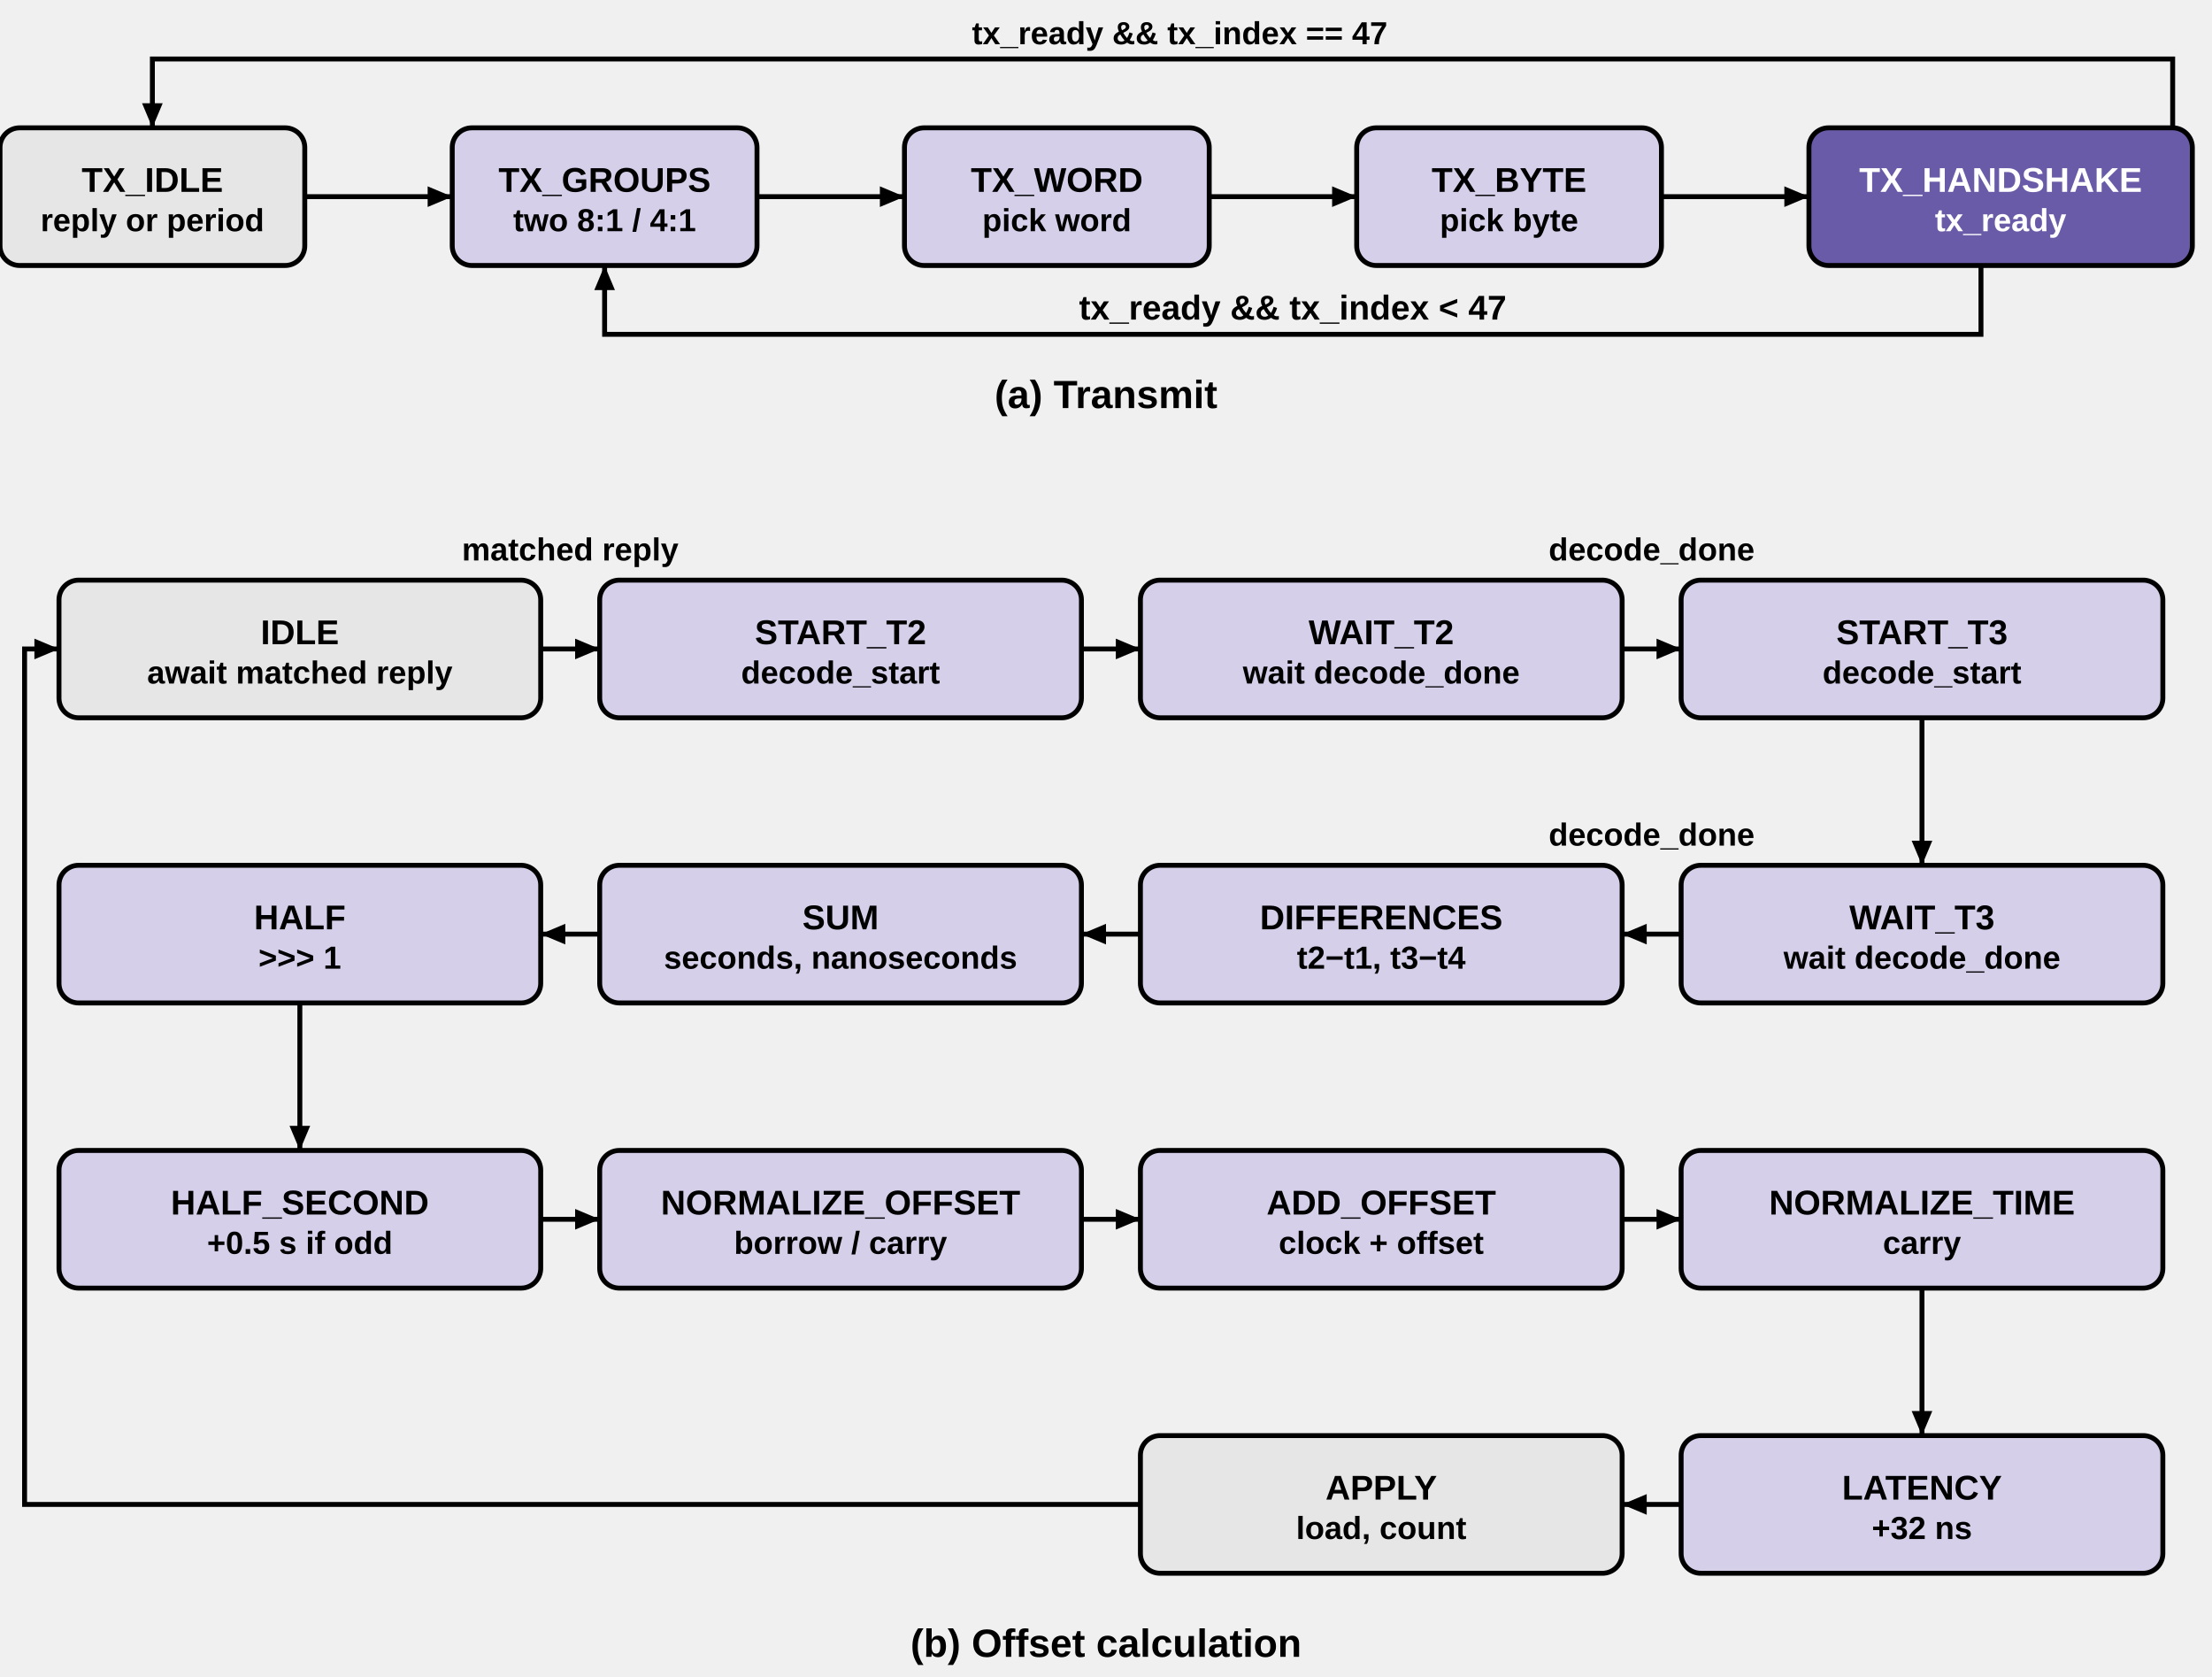
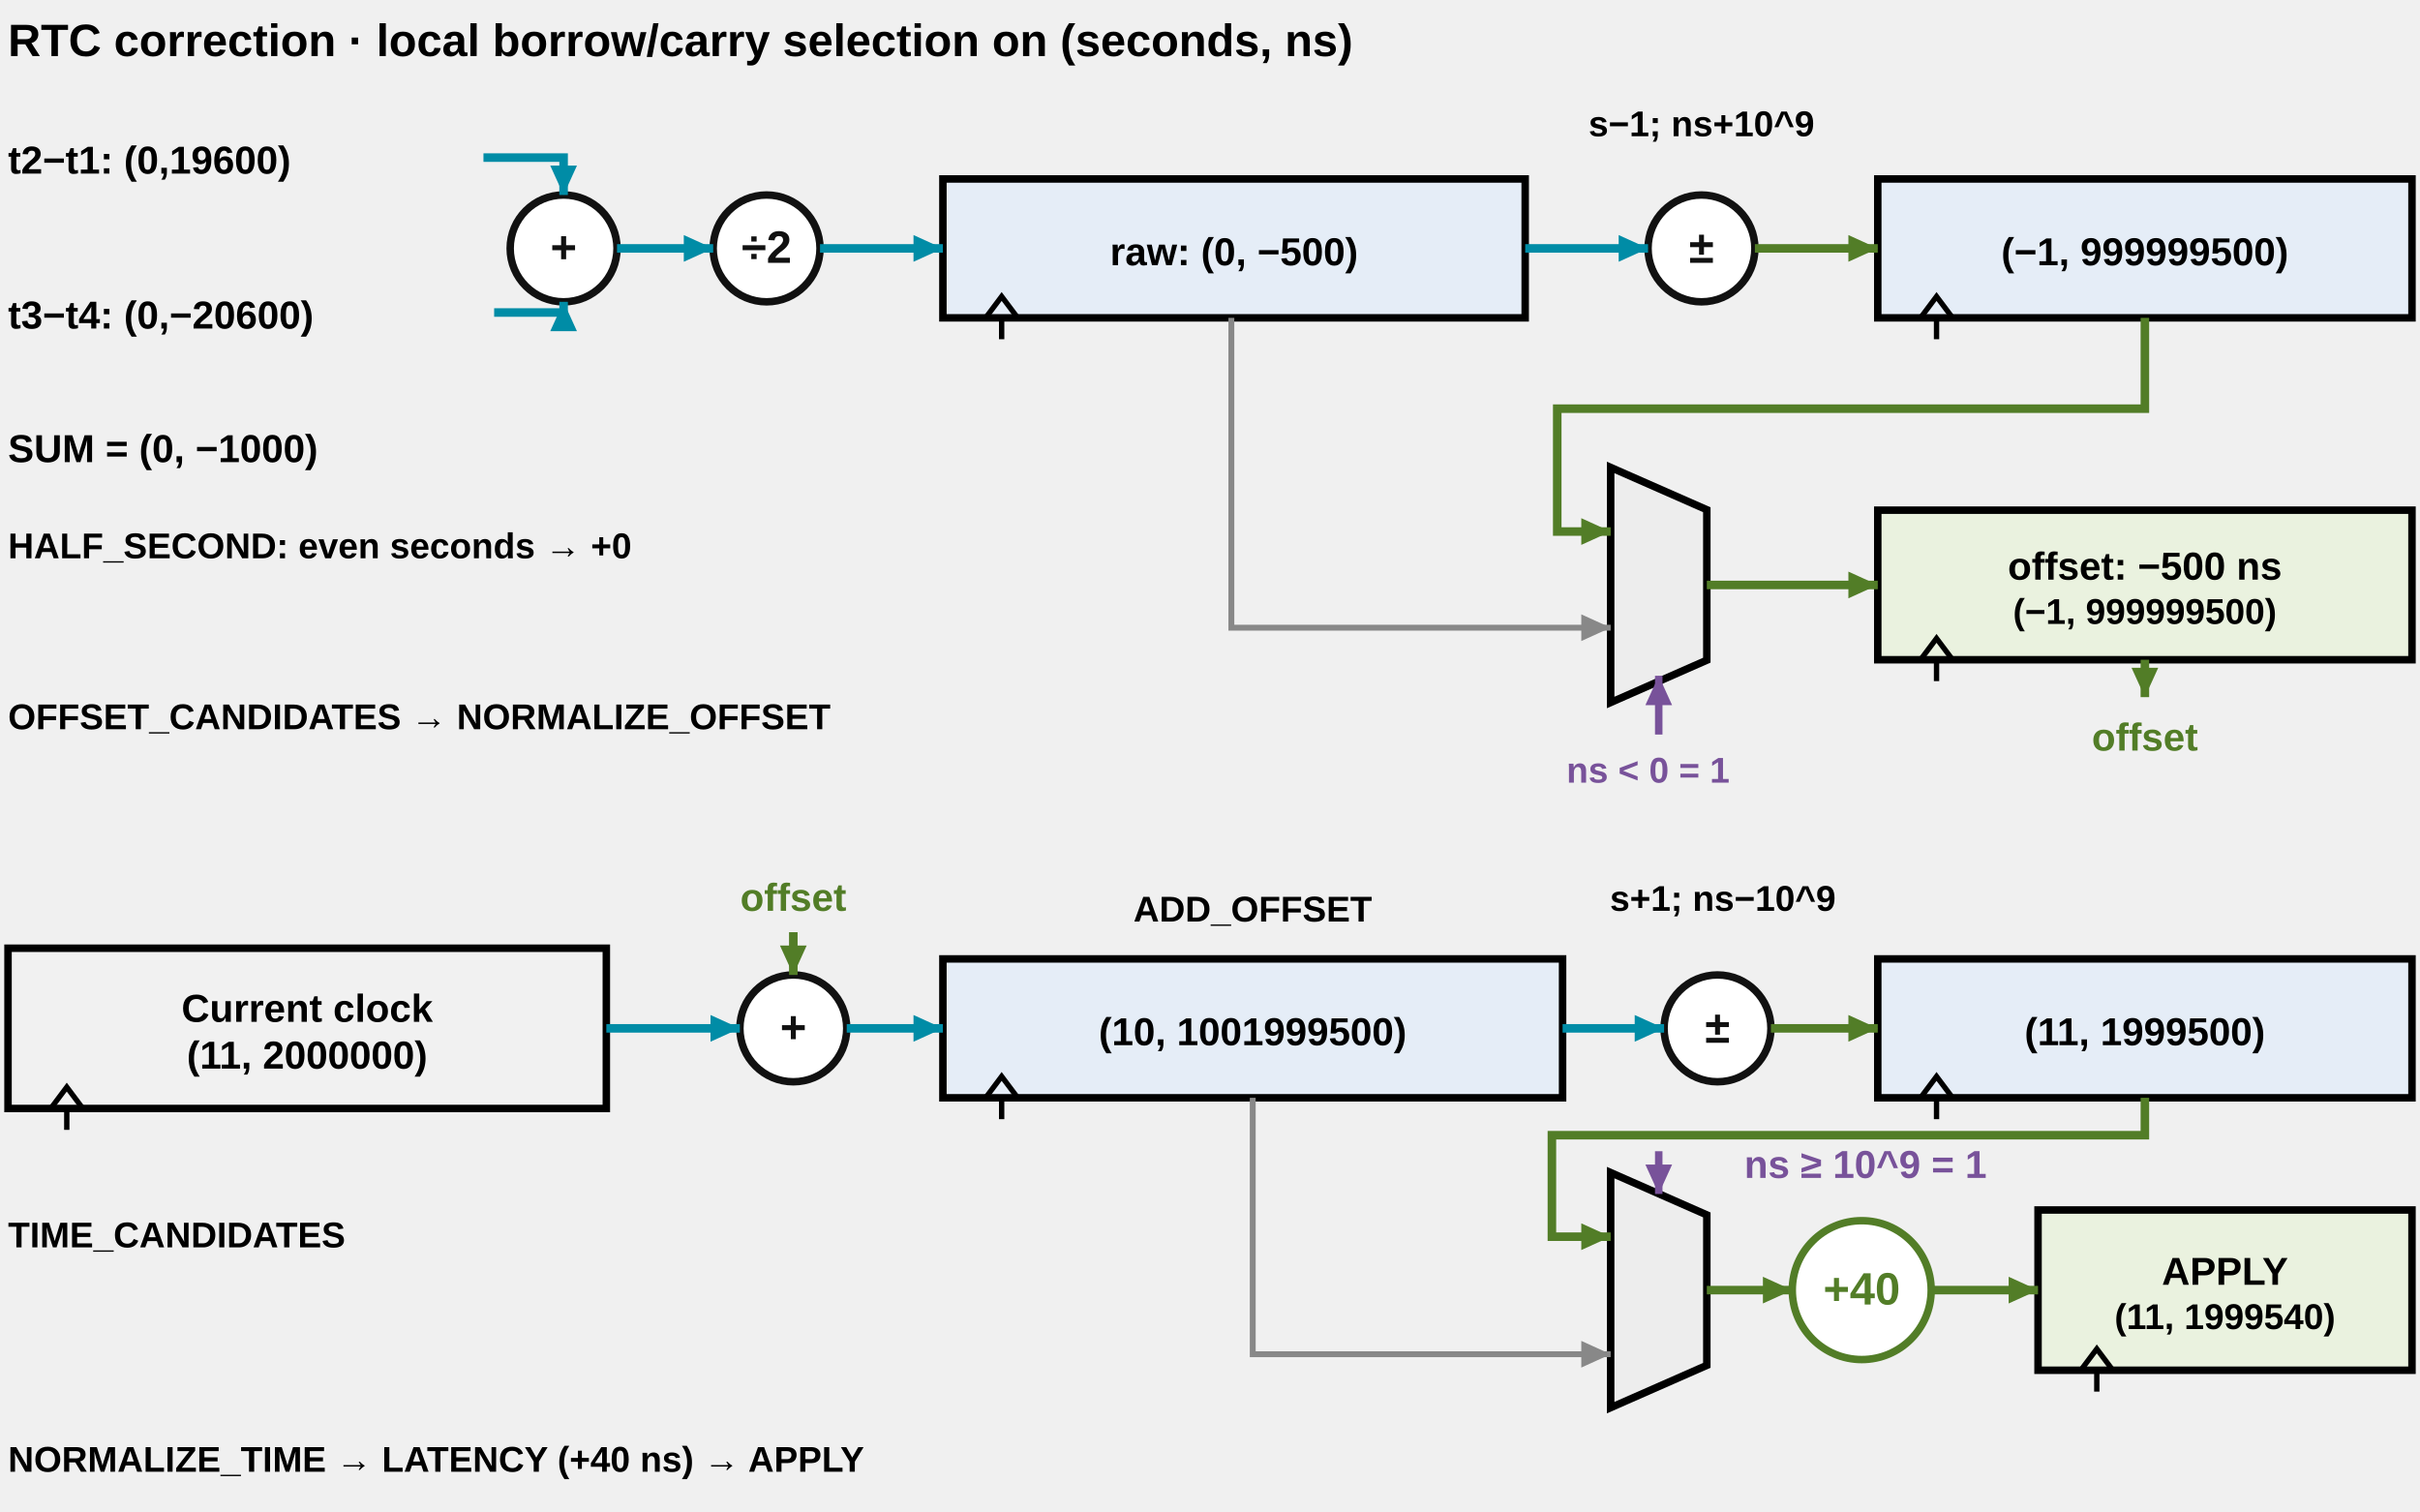
- <svg xmlns="http://www.w3.org/2000/svg" width="450pt" height="341pt" viewBox="0 0 450 341">
+ <svg xmlns="http://www.w3.org/2000/svg" width="453.0pt" height="283.0pt" viewBox="-1.5 -1.5 453.0 283.0">
  <style>text { font-family: Arial, Helvetica, sans-serif; }</style>
-   <rect x="0.00" y="26.00" width="62.00" height="28.00" rx="4" fill="#E6E6E6" stroke="#000" stroke-width="1.0" />
-   <text x="31.00" y="39.02" font-size="7.0" text-anchor="middle" fill="#000000" font-weight="bold">TX_IDLE</text>
-   <text x="31.00" y="47.03" font-size="6.5" text-anchor="middle" fill="#000000" font-weight="bold">reply or period</text>
-   <rect x="92.00" y="26.00" width="62.00" height="28.00" rx="4" fill="#D5CFEA" stroke="#000" stroke-width="1.0" />
-   <text x="123.00" y="39.02" font-size="7.0" text-anchor="middle" fill="#000000" font-weight="bold">TX_GROUPS</text>
-   <text x="123.00" y="47.03" font-size="6.5" text-anchor="middle" fill="#000000" font-weight="bold">two 8:1 / 4:1</text>
-   <rect x="184.00" y="26.00" width="62.00" height="28.00" rx="4" fill="#D5CFEA" stroke="#000" stroke-width="1.0" />
-   <text x="215.00" y="39.02" font-size="7.0" text-anchor="middle" fill="#000000" font-weight="bold">TX_WORD</text>
-   <text x="215.00" y="47.03" font-size="6.5" text-anchor="middle" fill="#000000" font-weight="bold">pick word</text>
-   <rect x="276.00" y="26.00" width="62.00" height="28.00" rx="4" fill="#D5CFEA" stroke="#000" stroke-width="1.0" />
-   <text x="307.00" y="39.02" font-size="7.0" text-anchor="middle" fill="#000000" font-weight="bold">TX_BYTE</text>
-   <text x="307.00" y="47.03" font-size="6.5" text-anchor="middle" fill="#000000" font-weight="bold">pick byte</text>
-   <rect x="368.00" y="26.00" width="78.00" height="28.00" rx="4" fill="#6A5BA8" stroke="#000" stroke-width="1.0" />
-   <text x="407.00" y="39.02" font-size="7.0" text-anchor="middle" fill="#FFFFFF" font-weight="bold">TX_HANDSHAKE</text>
-   <text x="407.00" y="47.03" font-size="6.5" text-anchor="middle" fill="#FFFFFF" font-weight="bold">tx_ready</text>
-   <path d="M 62.00 40.00 L 92.00 40.00" fill="none" stroke="#000" stroke-width="1.0" />
-   <polygon points="92.00,40.00 87.00,42.10 87.00,37.90" fill="#000" />
-   <path d="M 154.00 40.00 L 184.00 40.00" fill="none" stroke="#000" stroke-width="1.0" />
-   <polygon points="184.00,40.00 179.00,42.10 179.00,37.90" fill="#000" />
-   <path d="M 246.00 40.00 L 276.00 40.00" fill="none" stroke="#000" stroke-width="1.0" />
-   <polygon points="276.00,40.00 271.00,42.10 271.00,37.90" fill="#000" />
-   <path d="M 338.00 40.00 L 368.00 40.00" fill="none" stroke="#000" stroke-width="1.0" />
-   <polygon points="368.00,40.00 363.00,42.10 363.00,37.90" fill="#000" />
-   <path d="M 403.00 54.00 L 403.00 68.00 L 123.00 68.00 L 123.00 54.00" fill="none" stroke="#000" stroke-width="1.0" />
-   <polygon points="123.00,54.00 125.10,59.00 120.90,59.00" fill="#000" />
-   <text x="263.00" y="65.00" font-size="7.0" text-anchor="middle" fill="#000" font-weight="bold">tx_ready &amp;&amp; tx_index &lt; 47</text>
-   <path d="M 442.00 26.00 L 442.00 12.00 L 31.00 12.00 L 31.00 26.00" fill="none" stroke="#000" stroke-width="1.0" />
-   <polygon points="31.00,26.00 28.90,21.00 33.10,21.00" fill="#000" />
-   <text x="240.00" y="9.00" font-size="6.5" text-anchor="middle" fill="#000" font-weight="bold">tx_ready &amp;&amp; tx_index == 47</text>
-   <text x="225.00" y="83.00" font-size="8.0" text-anchor="middle" fill="#000" font-weight="bold">(a) Transmit</text>
-   <rect x="12.00" y="118.00" width="98.00" height="28.00" rx="4" fill="#E6E6E6" stroke="#000" stroke-width="1.0" />
-   <text x="61.00" y="131.03" font-size="7.0" text-anchor="middle" fill="#000000" font-weight="bold">IDLE</text>
-   <text x="61.00" y="139.03" font-size="6.5" text-anchor="middle" fill="#000000" font-weight="bold">await matched reply</text>
-   <rect x="122.00" y="118.00" width="98.00" height="28.00" rx="4" fill="#D5CFEA" stroke="#000" stroke-width="1.0" />
-   <text x="171.00" y="131.03" font-size="7.0" text-anchor="middle" fill="#000000" font-weight="bold">START_T2</text>
-   <text x="171.00" y="139.03" font-size="6.5" text-anchor="middle" fill="#000000" font-weight="bold">decode_start</text>
-   <rect x="232.00" y="118.00" width="98.00" height="28.00" rx="4" fill="#D5CFEA" stroke="#000" stroke-width="1.0" />
-   <text x="281.00" y="131.03" font-size="7.0" text-anchor="middle" fill="#000000" font-weight="bold">WAIT_T2</text>
-   <text x="281.00" y="139.03" font-size="6.5" text-anchor="middle" fill="#000000" font-weight="bold">wait decode_done</text>
-   <rect x="342.00" y="118.00" width="98.00" height="28.00" rx="4" fill="#D5CFEA" stroke="#000" stroke-width="1.0" />
-   <text x="391.00" y="131.03" font-size="7.0" text-anchor="middle" fill="#000000" font-weight="bold">START_T3</text>
-   <text x="391.00" y="139.03" font-size="6.5" text-anchor="middle" fill="#000000" font-weight="bold">decode_start</text>
-   <rect x="342.00" y="176.00" width="98.00" height="28.00" rx="4" fill="#D5CFEA" stroke="#000" stroke-width="1.0" />
-   <text x="391.00" y="189.03" font-size="7.0" text-anchor="middle" fill="#000000" font-weight="bold">WAIT_T3</text>
-   <text x="391.00" y="197.03" font-size="6.5" text-anchor="middle" fill="#000000" font-weight="bold">wait decode_done</text>
-   <rect x="232.00" y="176.00" width="98.00" height="28.00" rx="4" fill="#D5CFEA" stroke="#000" stroke-width="1.0" />
-   <text x="281.00" y="189.03" font-size="7.0" text-anchor="middle" fill="#000000" font-weight="bold">DIFFERENCES</text>
-   <text x="281.00" y="197.03" font-size="6.5" text-anchor="middle" fill="#000000" font-weight="bold">t2−t1, t3−t4</text>
-   <rect x="122.00" y="176.00" width="98.00" height="28.00" rx="4" fill="#D5CFEA" stroke="#000" stroke-width="1.0" />
-   <text x="171.00" y="189.03" font-size="7.0" text-anchor="middle" fill="#000000" font-weight="bold">SUM</text>
-   <text x="171.00" y="197.03" font-size="6.5" text-anchor="middle" fill="#000000" font-weight="bold">seconds, nanoseconds</text>
-   <rect x="12.00" y="176.00" width="98.00" height="28.00" rx="4" fill="#D5CFEA" stroke="#000" stroke-width="1.0" />
-   <text x="61.00" y="189.03" font-size="7.0" text-anchor="middle" fill="#000000" font-weight="bold">HALF</text>
-   <text x="61.00" y="197.03" font-size="6.5" text-anchor="middle" fill="#000000" font-weight="bold">&gt;&gt;&gt; 1</text>
-   <rect x="12.00" y="234.00" width="98.00" height="28.00" rx="4" fill="#D5CFEA" stroke="#000" stroke-width="1.0" />
-   <text x="61.00" y="247.03" font-size="7.0" text-anchor="middle" fill="#000000" font-weight="bold">HALF_SECOND</text>
-   <text x="61.00" y="255.03" font-size="6.5" text-anchor="middle" fill="#000000" font-weight="bold">+0.5 s if odd</text>
-   <rect x="122.00" y="234.00" width="98.00" height="28.00" rx="4" fill="#D5CFEA" stroke="#000" stroke-width="1.0" />
-   <text x="171.00" y="247.03" font-size="7.0" text-anchor="middle" fill="#000000" font-weight="bold">NORMALIZE_OFFSET</text>
-   <text x="171.00" y="255.03" font-size="6.5" text-anchor="middle" fill="#000000" font-weight="bold">borrow / carry</text>
-   <rect x="232.00" y="234.00" width="98.00" height="28.00" rx="4" fill="#D5CFEA" stroke="#000" stroke-width="1.0" />
-   <text x="281.00" y="247.03" font-size="7.0" text-anchor="middle" fill="#000000" font-weight="bold">ADD_OFFSET</text>
-   <text x="281.00" y="255.03" font-size="6.5" text-anchor="middle" fill="#000000" font-weight="bold">clock + offset</text>
-   <rect x="342.00" y="234.00" width="98.00" height="28.00" rx="4" fill="#D5CFEA" stroke="#000" stroke-width="1.0" />
-   <text x="391.00" y="247.03" font-size="7.0" text-anchor="middle" fill="#000000" font-weight="bold">NORMALIZE_TIME</text>
-   <text x="391.00" y="255.03" font-size="6.5" text-anchor="middle" fill="#000000" font-weight="bold">carry</text>
-   <rect x="342.00" y="292.00" width="98.00" height="28.00" rx="4" fill="#D5CFEA" stroke="#000" stroke-width="1.0" />
-   <text x="391.00" y="305.02" font-size="7.0" text-anchor="middle" fill="#000000" font-weight="bold">LATENCY</text>
-   <text x="391.00" y="313.03" font-size="6.5" text-anchor="middle" fill="#000000" font-weight="bold">+32 ns</text>
-   <rect x="232.00" y="292.00" width="98.00" height="28.00" rx="4" fill="#E6E6E6" stroke="#000" stroke-width="1.0" />
-   <text x="281.00" y="305.02" font-size="7.0" text-anchor="middle" fill="#000000" font-weight="bold">APPLY</text>
-   <text x="281.00" y="313.03" font-size="6.5" text-anchor="middle" fill="#000000" font-weight="bold">load, count</text>
-   <path d="M 110.00 132.00 L 122.00 132.00" fill="none" stroke="#000" stroke-width="1.0" />
-   <polygon points="122.00,132.00 117.00,134.10 117.00,129.90" fill="#000" />
-   <text x="116.00" y="114.00" font-size="6.5" text-anchor="middle" fill="#000" font-weight="bold">matched reply</text>
-   <path d="M 220.00 132.00 L 232.00 132.00" fill="none" stroke="#000" stroke-width="1.0" />
-   <polygon points="232.00,132.00 227.00,134.10 227.00,129.90" fill="#000" />
-   <path d="M 330.00 132.00 L 342.00 132.00" fill="none" stroke="#000" stroke-width="1.0" />
-   <polygon points="342.00,132.00 337.00,134.10 337.00,129.90" fill="#000" />
-   <text x="336.00" y="114.00" font-size="6.5" text-anchor="middle" fill="#000" font-weight="bold">decode_done</text>
-   <path d="M 391.00 146.00 L 391.00 176.00" fill="none" stroke="#000" stroke-width="1.0" />
-   <polygon points="391.00,176.00 388.90,171.00 393.10,171.00" fill="#000" />
-   <path d="M 342.00 190.00 L 330.00 190.00" fill="none" stroke="#000" stroke-width="1.0" />
-   <polygon points="330.00,190.00 335.00,187.90 335.00,192.10" fill="#000" />
-   <text x="336.00" y="172.00" font-size="6.5" text-anchor="middle" fill="#000" font-weight="bold">decode_done</text>
-   <path d="M 232.00 190.00 L 220.00 190.00" fill="none" stroke="#000" stroke-width="1.0" />
-   <polygon points="220.00,190.00 225.00,187.90 225.00,192.10" fill="#000" />
-   <path d="M 122.00 190.00 L 110.00 190.00" fill="none" stroke="#000" stroke-width="1.0" />
-   <polygon points="110.00,190.00 115.00,187.90 115.00,192.10" fill="#000" />
-   <path d="M 61.00 204.00 L 61.00 234.00" fill="none" stroke="#000" stroke-width="1.0" />
-   <polygon points="61.00,234.00 58.90,229.00 63.10,229.00" fill="#000" />
-   <path d="M 110.00 248.00 L 122.00 248.00" fill="none" stroke="#000" stroke-width="1.0" />
-   <polygon points="122.00,248.00 117.00,250.10 117.00,245.90" fill="#000" />
-   <path d="M 220.00 248.00 L 232.00 248.00" fill="none" stroke="#000" stroke-width="1.0" />
-   <polygon points="232.00,248.00 227.00,250.10 227.00,245.90" fill="#000" />
-   <path d="M 330.00 248.00 L 342.00 248.00" fill="none" stroke="#000" stroke-width="1.0" />
-   <polygon points="342.00,248.00 337.00,250.10 337.00,245.90" fill="#000" />
-   <path d="M 391.00 262.00 L 391.00 292.00" fill="none" stroke="#000" stroke-width="1.0" />
-   <polygon points="391.00,292.00 388.90,287.00 393.10,287.00" fill="#000" />
-   <path d="M 342.00 306.00 L 330.00 306.00" fill="none" stroke="#000" stroke-width="1.0" />
-   <polygon points="330.00,306.00 335.00,303.90 335.00,308.10" fill="#000" />
-   <path d="M 232.00 306.00 L 5.00 306.00 L 5.00 132.00 L 12.00 132.00" fill="none" stroke="#000" stroke-width="1.0" />
-   <polygon points="12.00,132.00 7.00,134.10 7.00,129.90" fill="#000" />
-   <text x="225.00" y="337.00" font-size="8.0" text-anchor="middle" fill="#000" font-weight="bold">(b) Offset calculation</text>
+   <text x="0.00" y="9.00" font-size="8.5" text-anchor="start" fill="#000" font-weight="bold">RTC correction · local borrow/carry selection on (seconds, ns)</text>
+   <text x="0.00" y="31.00" font-size="7.3" text-anchor="start" fill="#000" font-weight="bold">t2−t1: (0,19600)</text>
+   <text x="0.00" y="60.00" font-size="7.3" text-anchor="start" fill="#000" font-weight="bold">t3−t4: (0,−20600)</text>
+   <circle cx="104" cy="45" r="10" fill="white" stroke="#111" stroke-width="1.4" />
+   <text x="104.00" y="47.70" font-size="8.5" text-anchor="middle" fill="#111" font-weight="bold">+</text>
+   <path d="M 89.00 28.00 L 104.00 28.00 L 104.00 35.00" fill="none" stroke="#008CA6" stroke-width="1.6" />
+   <polygon points="104.00,35.00 101.50,29.50 106.50,29.50" fill="#008CA6" />
+   <path d="M 91.00 57.00 L 104.00 57.00 L 104.00 55.00" fill="none" stroke="#008CA6" stroke-width="1.6" />
+   <polygon points="104.00,55.00 106.50,60.50 101.50,60.50" fill="#008CA6" />
+   <circle cx="142" cy="45" r="10" fill="white" stroke="#111" stroke-width="1.4" />
+   <text x="142.00" y="47.70" font-size="8.5" text-anchor="middle" fill="#111" font-weight="bold">÷2</text>
+   <path d="M 114.00 45.00 L 132.00 45.00" fill="none" stroke="#008CA6" stroke-width="1.6" />
+   <polygon points="132.00,45.00 126.50,47.50 126.50,42.50" fill="#008CA6" />
+   <rect x="175.00" y="32.00" width="109.00" height="26.00" rx="0" fill="#E5EDF7" stroke="#000" stroke-width="1.4" />
+   <text x="229.50" y="48.15" font-size="7.3" text-anchor="middle" fill="#000000" font-weight="bold">raw: (0, −500)</text>
+   <path d="M 152.00 45.00 L 175.00 45.00" fill="none" stroke="#008CA6" stroke-width="1.6" />
+   <polygon points="175.00,45.00 169.50,47.50 169.50,42.50" fill="#008CA6" />
+   <circle cx="317" cy="45" r="10" fill="white" stroke="#111" stroke-width="1.4" />
+   <text x="317.00" y="47.70" font-size="8.5" text-anchor="middle" fill="#111" font-weight="bold">±</text>
+   <path d="M 284.00 45.00 L 307.00 45.00" fill="none" stroke="#008CA6" stroke-width="1.6" />
+   <polygon points="307.00,45.00 301.50,47.50 301.50,42.50" fill="#008CA6" />
+   <rect x="350.00" y="32.00" width="100.00" height="26.00" rx="0" fill="#E5EDF7" stroke="#000" stroke-width="1.4" />
+   <text x="400.00" y="48.15" font-size="7.3" text-anchor="middle" fill="#000000" font-weight="bold">(−1, 999999500)</text>
+   <path d="M 327.00 45.00 L 350.00 45.00" fill="none" stroke="#527D27" stroke-width="1.6" />
+   <polygon points="350.00,45.00 344.50,47.50 344.50,42.50" fill="#527D27" />
+   <text x="317.00" y="24.00" font-size="6.7" text-anchor="middle" fill="#000" font-weight="bold">s−1; ns+10^9</text>
+   <text x="0.00" y="85.00" font-size="7.3" text-anchor="start" fill="#000" font-weight="bold">SUM = (0, −1000)</text>
+   <text x="0.00" y="103.00" font-size="6.7" text-anchor="start" fill="#000" font-weight="bold">HALF_SECOND: even seconds → +0</text>
+   <polygon points="300.00,86.00 318.00,93.92 318.00,122.08 300.00,130.00" fill="#EDEDED" stroke="#000" stroke-width="1.4" />
+   <path d="M 400.00 58.00 L 400.00 75.00 L 290.00 75.00 L 290.00 98.00 L 300.00 98.00" fill="none" stroke="#527D27" stroke-width="1.6" />
+   <polygon points="300.00,98.00 294.50,100.50 294.50,95.50" fill="#527D27" />
+   <path d="M 229.00 58.00 L 229.00 116.00 L 300.00 116.00" fill="none" stroke="#888" stroke-width="1.1" />
+   <polygon points="300.00,116.00 294.50,118.50 294.50,113.50" fill="#888" />
+   <rect x="350.00" y="94.00" width="100.00" height="28.00" rx="0" fill="#EAF2DF" stroke="#000" stroke-width="1.4" />
+   <text x="400.00" y="107.00" font-size="7.3" text-anchor="middle" fill="#000000" font-weight="bold">offset: −500 ns</text>
+   <text x="400.00" y="115.29" font-size="6.7" text-anchor="middle" fill="#000000" font-weight="bold">(−1, 999999500)</text>
+   <path d="M 318.00 108.00 L 350.00 108.00" fill="none" stroke="#527D27" stroke-width="1.6" />
+   <polygon points="350.00,108.00 344.50,110.50 344.50,105.50" fill="#527D27" />
+   <text x="307.00" y="145.00" font-size="6.7" text-anchor="middle" fill="#78529A" font-weight="bold">ns &lt; 0 = 1</text>
+   <path d="M 309.00 136.00 L 309.00 125.00" fill="none" stroke="#78529A" stroke-width="1.4" />
+   <polygon points="309.00,125.00 311.50,130.50 306.50,130.50" fill="#78529A" />
+   <text x="0.00" y="135.00" font-size="6.7" text-anchor="start" fill="#000" font-weight="bold">OFFSET_CANDIDATES → NORMALIZE_OFFSET</text>
+   <text x="400.00" y="139.00" font-size="7.3" text-anchor="middle" fill="#527D27" font-weight="bold">offset</text>
+   <path d="M 400.00 122.00 L 400.00 129.00" fill="none" stroke="#527D27" stroke-width="1.6" />
+   <polygon points="400.00,129.00 397.50,123.50 402.50,123.50" fill="#527D27" />
+   <rect x="0.00" y="176.00" width="112.00" height="30.00" rx="0" fill="#F1F1F1" stroke="#000" stroke-width="1.4" />
+   <text x="56.00" y="189.77" font-size="7.3" text-anchor="middle" fill="#000000" font-weight="bold">Current clock</text>
+   <text x="56.00" y="198.53" font-size="7.3" text-anchor="middle" fill="#000000" font-weight="bold">(11, 2000000)</text>
+   <circle cx="147" cy="191" r="10" fill="white" stroke="#111" stroke-width="1.4" />
+   <text x="147.00" y="193.70" font-size="8.5" text-anchor="middle" fill="#111" font-weight="bold">+</text>
+   <path d="M 112.00 191.00 L 137.00 191.00" fill="none" stroke="#008CA6" stroke-width="1.6" />
+   <polygon points="137.00,191.00 131.50,193.50 131.50,188.50" fill="#008CA6" />
+   <text x="147.00" y="169.00" font-size="7.3" text-anchor="middle" fill="#527D27" font-weight="bold">offset</text>
+   <path d="M 147.00 173.00 L 147.00 181.00" fill="none" stroke="#527D27" stroke-width="1.6" />
+   <polygon points="147.00,181.00 144.50,175.50 149.50,175.50" fill="#527D27" />
+   <rect x="175.00" y="178.00" width="116.00" height="26.00" rx="0" fill="#E5EDF7" stroke="#000" stroke-width="1.4" />
+   <text x="233.00" y="194.15" font-size="7.3" text-anchor="middle" fill="#000000" font-weight="bold">(10, 1001999500)</text>
+   <path d="M 157.00 191.00 L 175.00 191.00" fill="none" stroke="#008CA6" stroke-width="1.6" />
+   <polygon points="175.00,191.00 169.50,193.50 169.50,188.50" fill="#008CA6" />
+   <text x="233.00" y="171.00" font-size="6.7" text-anchor="middle" fill="#000" font-weight="bold">ADD_OFFSET</text>
+   <circle cx="320" cy="191" r="10" fill="white" stroke="#111" stroke-width="1.4" />
+   <text x="320.00" y="193.70" font-size="8.5" text-anchor="middle" fill="#111" font-weight="bold">±</text>
+   <path d="M 291.00 191.00 L 310.00 191.00" fill="none" stroke="#008CA6" stroke-width="1.6" />
+   <polygon points="310.00,191.00 304.50,193.50 304.50,188.50" fill="#008CA6" />
+   <text x="321.00" y="169.00" font-size="6.7" text-anchor="middle" fill="#000" font-weight="bold">s+1; ns−10^9</text>
+   <rect x="350.00" y="178.00" width="100.00" height="26.00" rx="0" fill="#E5EDF7" stroke="#000" stroke-width="1.4" />
+   <text x="400.00" y="194.15" font-size="7.3" text-anchor="middle" fill="#000000" font-weight="bold">(11, 1999500)</text>
+   <path d="M 330.00 191.00 L 350.00 191.00" fill="none" stroke="#527D27" stroke-width="1.6" />
+   <polygon points="350.00,191.00 344.50,193.50 344.50,188.50" fill="#527D27" />
+   <polygon points="300.00,218.00 318.00,225.92 318.00,254.08 300.00,262.00" fill="#EDEDED" stroke="#000" stroke-width="1.4" />
+   <path d="M 400.00 204.00 L 400.00 211.00 L 289.00 211.00 L 289.00 230.00 L 300.00 230.00" fill="none" stroke="#527D27" stroke-width="1.6" />
+   <polygon points="300.00,230.00 294.50,232.50 294.50,227.50" fill="#527D27" />
+   <path d="M 233.00 204.00 L 233.00 252.00 L 300.00 252.00" fill="none" stroke="#888" stroke-width="1.1" />
+   <polygon points="300.00,252.00 294.50,254.50 294.50,249.50" fill="#888" />
+   <text x="0.00" y="232.00" font-size="6.7" text-anchor="start" fill="#000" font-weight="bold">TIME_CANDIDATES</text>
+   <text x="325.00" y="219.00" font-size="7.3" text-anchor="start" fill="#78529A" font-weight="bold">ns ≥ 10^9 = 1</text>
+   <path d="M 309.00 214.00 L 309.00 222.00" fill="none" stroke="#78529A" stroke-width="1.4" />
+   <polygon points="309.00,222.00 306.50,216.50 311.50,216.50" fill="#78529A" />
+   <circle cx="347" cy="240" r="13" fill="white" stroke="#527D27" stroke-width="1.4" />
+   <text x="347.00" y="242.70" font-size="8.5" text-anchor="middle" fill="#527D27" font-weight="bold">+40</text>
+   <path d="M 318.00 240.00 L 334.00 240.00" fill="none" stroke="#527D27" stroke-width="1.6" />
+   <polygon points="334.00,240.00 328.50,242.50 328.50,237.50" fill="#527D27" />
+   <rect x="380.00" y="225.00" width="70.00" height="30.00" rx="0" fill="#EAF2DF" stroke="#000" stroke-width="1.4" />
+   <text x="415.00" y="239.00" font-size="7.3" text-anchor="middle" fill="#000000" font-weight="bold">APPLY</text>
+   <text x="415.00" y="247.29" font-size="6.7" text-anchor="middle" fill="#000000" font-weight="bold">(11, 1999540)</text>
+   <path d="M 360.00 240.00 L 380.00 240.00" fill="none" stroke="#527D27" stroke-width="1.6" />
+   <polygon points="380.00,240.00 374.50,242.50 374.50,237.50" fill="#527D27" />
+   <text x="0.00" y="274.00" font-size="6.7" text-anchor="start" fill="#000" font-weight="bold">NORMALIZE_TIME → LATENCY (+40 ns) → APPLY</text>
+   <path d="M 183.00 58.00 L 186.00 54.00 L 189.00 58.00" fill="none" stroke="#000" stroke-width="1.0" />
+   <path d="M 186.00 62.00 L 186.00 58.00" fill="none" stroke="#000" stroke-width="1.0" />
+   <path d="M 358.00 58.00 L 361.00 54.00 L 364.00 58.00" fill="none" stroke="#000" stroke-width="1.0" />
+   <path d="M 361.00 62.00 L 361.00 58.00" fill="none" stroke="#000" stroke-width="1.0" />
+   <path d="M 358.00 122.00 L 361.00 118.00 L 364.00 122.00" fill="none" stroke="#000" stroke-width="1.0" />
+   <path d="M 361.00 126.00 L 361.00 122.00" fill="none" stroke="#000" stroke-width="1.0" />
+   <path d="M 8.00 206.00 L 11.00 202.00 L 14.00 206.00" fill="none" stroke="#000" stroke-width="1.0" />
+   <path d="M 11.00 210.00 L 11.00 206.00" fill="none" stroke="#000" stroke-width="1.0" />
+   <path d="M 183.00 204.00 L 186.00 200.00 L 189.00 204.00" fill="none" stroke="#000" stroke-width="1.0" />
+   <path d="M 186.00 208.00 L 186.00 204.00" fill="none" stroke="#000" stroke-width="1.0" />
+   <path d="M 358.00 204.00 L 361.00 200.00 L 364.00 204.00" fill="none" stroke="#000" stroke-width="1.0" />
+   <path d="M 361.00 208.00 L 361.00 204.00" fill="none" stroke="#000" stroke-width="1.0" />
+   <path d="M 388.00 255.00 L 391.00 251.00 L 394.00 255.00" fill="none" stroke="#000" stroke-width="1.0" />
+   <path d="M 391.00 259.00 L 391.00 255.00" fill="none" stroke="#000" stroke-width="1.0" />
</svg>
